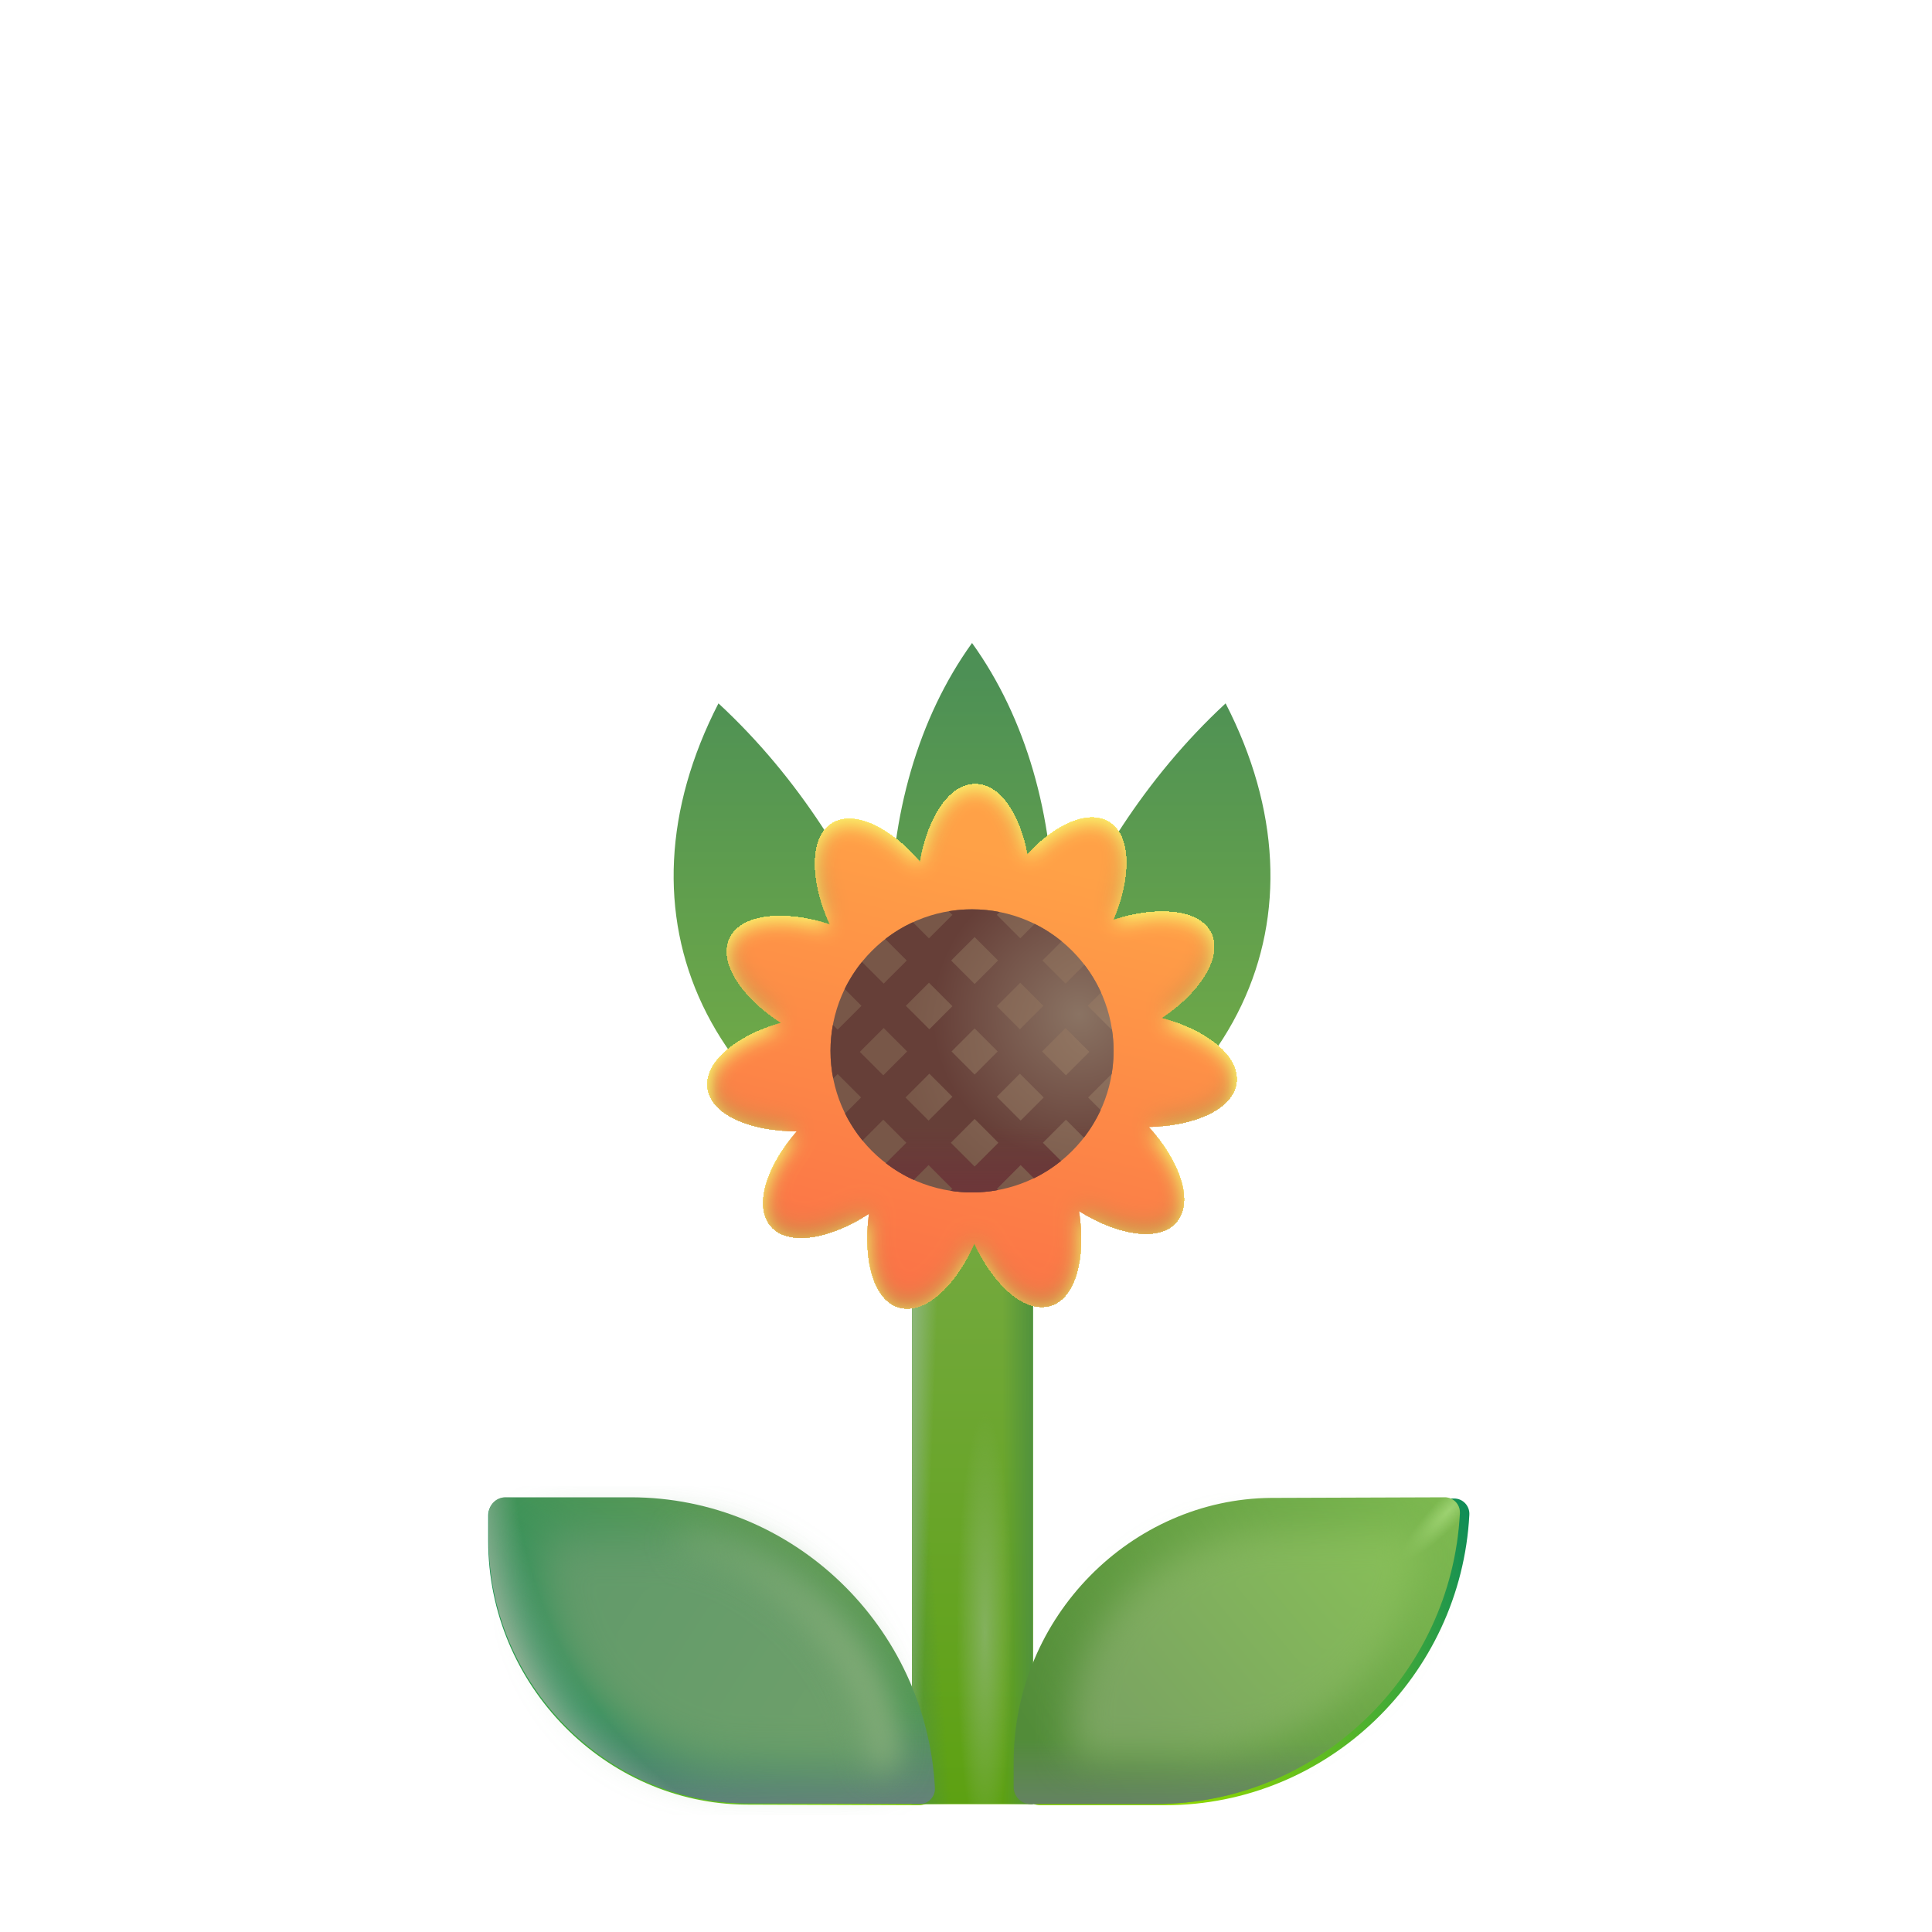
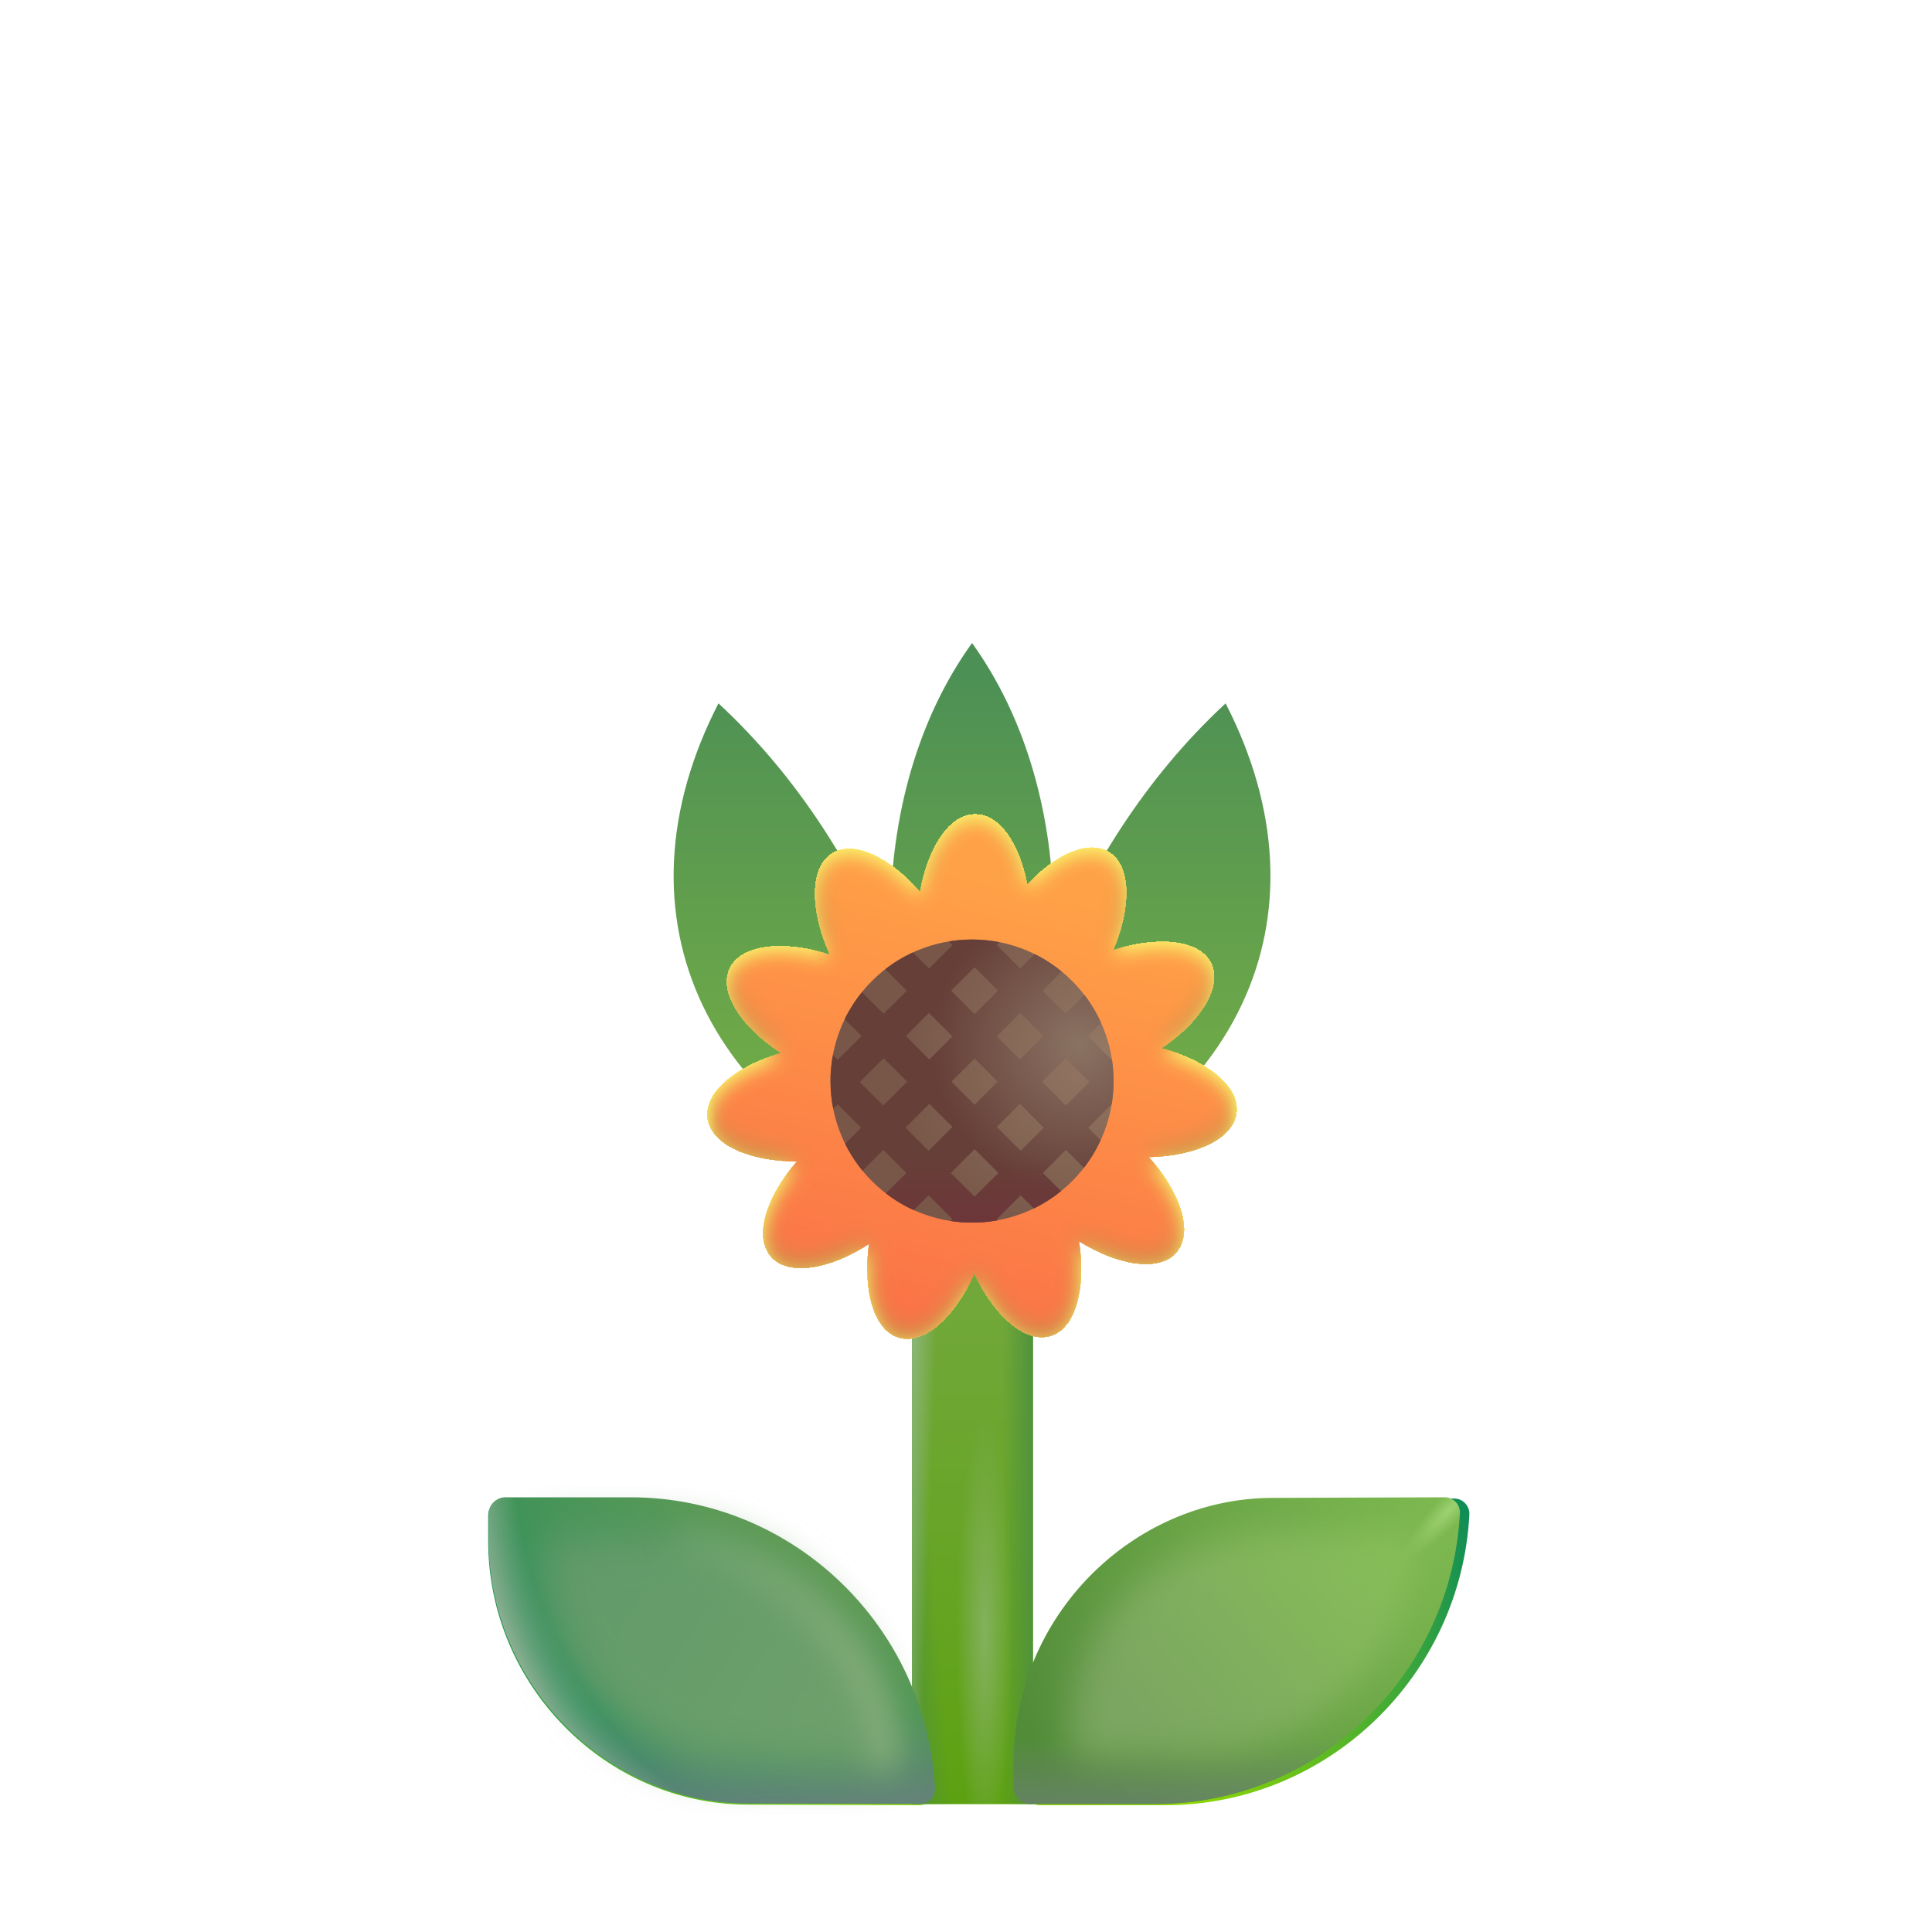
- <svg xmlns="http://www.w3.org/2000/svg" viewBox="0 0 32 32" fill="none">
+ <svg xmlns="http://www.w3.org/2000/svg" viewBox="0 0 32 32" fill="none" data-fb-stage="bud" data-fb-stem-tip="16.1,19.75" data-fb-bloom-base="16.1,19.75" data-fb-overlap="0.5">
  <defs>
    <linearGradient id="fbCalyxGrad" x1="0" y1="0" x2="0" y2="-9" gradientUnits="userSpaceOnUse">
      <stop stop-color="#7CB342" />
      <stop offset="1" stop-color="#4D9055" />
    </linearGradient>
  </defs>
  <defs>
    <filter id="sun-filter0_f_28327_7424" x="8.181" y="24.625" width="7.218" height="5.43" filterUnits="userSpaceOnUse" color-interpolation-filters="sRGB">
      <feFlood flood-opacity="0" result="BackgroundImageFix" />
      <feBlend mode="normal" in="SourceGraphic" in2="BackgroundImageFix" result="shape" />
      <feGaussianBlur stdDeviation="0.375" result="effect1_foregroundBlur_28327_7424" />
    </filter>
    <filter id="sun-filter1_f_28327_7424" x="17.15" y="24.739" width="6.997" height="4.988" filterUnits="userSpaceOnUse" color-interpolation-filters="sRGB">
      <feFlood flood-opacity="0" result="BackgroundImageFix" />
      <feBlend mode="normal" in="SourceGraphic" in2="BackgroundImageFix" result="shape" />
      <feGaussianBlur stdDeviation="0.3" result="effect1_foregroundBlur_28327_7424" />
    </filter>
    <filter id="sun-filter2_ii_28327_7424" x="5.045" y="1.8" width="21.911" height="22.258" filterUnits="userSpaceOnUse" color-interpolation-filters="sRGB">
      <feFlood flood-opacity="0" result="BackgroundImageFix" />
      <feBlend mode="normal" in="SourceGraphic" in2="BackgroundImageFix" result="shape" />
      <feColorMatrix in="SourceAlpha" type="matrix" values="0 0 0 0 0 0 0 0 0 0 0 0 0 0 0 0 0 0 127 0" result="hardAlpha" />
      <feOffset dy="-0.3" />
      <feGaussianBlur stdDeviation="0.5" />
      <feComposite in2="hardAlpha" operator="arithmetic" k2="-1" k3="1" />
      <feColorMatrix type="matrix" values="0 0 0 0 0.775 0 0 0 0 0.572 0 0 0 0 0.287 0 0 0 1 0" />
      <feBlend mode="normal" in2="shape" result="effect1_innerShadow_28327_7424" />
      <feColorMatrix in="SourceAlpha" type="matrix" values="0 0 0 0 0 0 0 0 0 0 0 0 0 0 0 0 0 0 127 0" result="hardAlpha" />
      <feOffset dy="0.25" />
      <feGaussianBlur stdDeviation="0.375" />
      <feComposite in2="hardAlpha" operator="arithmetic" k2="-1" k3="1" />
      <feColorMatrix type="matrix" values="0 0 0 0 1 0 0 0 0 0.973 0 0 0 0 0.427 0 0 0 1 0" />
      <feBlend mode="normal" in2="effect1_innerShadow_28327_7424" result="effect2_innerShadow_28327_7424" />
    </filter>
    <filter id="sun-filter3_f_28327_7424" x="10.672" y="24.797" width="4.727" height="5.051" filterUnits="userSpaceOnUse" color-interpolation-filters="sRGB">
      <feFlood flood-opacity="0" result="BackgroundImageFix" />
      <feBlend mode="normal" in="SourceGraphic" in2="BackgroundImageFix" result="shape" />
      <feGaussianBlur stdDeviation="0.25" result="effect1_foregroundBlur_28327_7424" />
    </filter>
    <linearGradient id="sun-paint0_linear_28327_7424" x1="16.108" y1="29.885" x2="16.108" y2="19.752" gradientUnits="userSpaceOnUse">
      <stop offset="0.011" stop-color="#8ED800" />
      <stop offset="1" stop-color="#008461" />
    </linearGradient>
    <linearGradient id="sun-paint1_linear_28327_7424" x1="15.211" y1="29.489" x2="7.089" y2="24.8" gradientUnits="userSpaceOnUse">
      <stop offset="0.011" stop-color="#8ED800" />
      <stop offset="1" stop-color="#008461" />
    </linearGradient>
    <linearGradient id="sun-paint2_linear_28327_7424" x1="18.769" y1="28.108" x2="25.176" y2="25.12" gradientUnits="userSpaceOnUse">
      <stop offset="0.011" stop-color="#8ED800" />
      <stop offset="1" stop-color="#008461" />
    </linearGradient>
    <linearGradient id="sun-paint3_linear_28327_7424" x1="16.234" y1="2.092" x2="15.825" y2="23.845" gradientUnits="userSpaceOnUse">
      <stop stop-color="#FD9D18" />
      <stop offset="1" stop-color="#FC6D19" />
    </linearGradient>
    <linearGradient id="sun-paint4_linear_28327_7424" x1="16.113" y1="7.28" x2="15.893" y2="18.995" gradientUnits="userSpaceOnUse">
      <stop stop-color="#988251" />
      <stop offset="1" stop-color="#6C5045" />
    </linearGradient>
    <linearGradient id="sun-paint5_linear_28327_7424" x1="16.108" y1="29.885" x2="16.108" y2="20.406" gradientUnits="userSpaceOnUse">
      <stop stop-color="#5DA112" />
      <stop offset="1" stop-color="#74A93F" />
    </linearGradient>
    <linearGradient id="sun-paint6_linear_28327_7424" x1="14.984" y1="28.016" x2="15.609" y2="27.969" gradientUnits="userSpaceOnUse">
      <stop stop-color="#51923C" />
      <stop offset="1" stop-color="#51923C" stop-opacity="0" />
    </linearGradient>
    <linearGradient id="sun-paint7_linear_28327_7424" x1="17.107" y1="28.062" x2="16.609" y2="28.062" gradientUnits="userSpaceOnUse">
      <stop stop-color="#51923C" />
      <stop offset="1" stop-color="#51923C" stop-opacity="0" />
    </linearGradient>
    <linearGradient id="sun-paint8_linear_28327_7424" x1="15.016" y1="23.656" x2="15.453" y2="23.672" gradientUnits="userSpaceOnUse">
      <stop stop-color="#8FB87F" />
      <stop offset="1" stop-color="#8FB87F" stop-opacity="0" />
    </linearGradient>
    <radialGradient id="sun-paint9_radial_28327_7424" cx="0" cy="0" r="1" gradientUnits="userSpaceOnUse" gradientTransform="translate(16.3125 27.0313) rotate(90) scale(3.625 0.46875)">
      <stop stop-color="#83B15D" />
      <stop offset="1" stop-color="#83B15D" stop-opacity="0" />
    </radialGradient>
    <linearGradient id="sun-paint10_linear_28327_7424" x1="12.633" y1="24.8" x2="8.414" y2="30.511" gradientUnits="userSpaceOnUse">
      <stop offset="0.011" stop-color="#629B53" />
      <stop offset="1" stop-color="#008461" />
      <stop offset="1" stop-color="#4D9055" />
    </linearGradient>
    <linearGradient id="sun-paint11_linear_28327_7424" x1="14.008" y1="30.293" x2="14.008" y2="28.324" gradientUnits="userSpaceOnUse">
      <stop stop-color="#6F7E82" />
      <stop offset="1" stop-color="#6F7E82" stop-opacity="0" />
    </linearGradient>
    <radialGradient id="sun-paint12_radial_28327_7424" cx="0" cy="0" r="1" gradientUnits="userSpaceOnUse" gradientTransform="translate(12.8437 25.1875) rotate(158.54) scale(4.86879 6.63165)">
      <stop offset="0.841" stop-color="#92B196" stop-opacity="0" />
      <stop offset="1" stop-color="#92B196" />
    </radialGradient>
    <linearGradient id="sun-paint13_linear_28327_7424" x1="14.648" y1="28.824" x2="9.383" y2="25.464" gradientUnits="userSpaceOnUse">
      <stop stop-color="#6FA06A" />
      <stop offset="1" stop-color="#619A6A" />
    </linearGradient>
    <linearGradient id="sun-paint14_linear_28327_7424" x1="17.844" y1="29.88" x2="25.019" y2="25.101" gradientUnits="userSpaceOnUse">
      <stop stop-color="#528C39" />
      <stop offset="1" stop-color="#81BD52" />
    </linearGradient>
    <linearGradient id="sun-paint15_linear_28327_7424" x1="19.281" y1="30.219" x2="19.281" y2="28.812" gradientUnits="userSpaceOnUse">
      <stop stop-color="#6A806E" />
      <stop offset="1" stop-color="#6A806E" stop-opacity="0" />
    </linearGradient>
    <radialGradient id="sun-paint16_radial_28327_7424" cx="0" cy="0" r="1" gradientUnits="userSpaceOnUse" gradientTransform="translate(24 25.0157) rotate(133.898) scale(1.14926 0.24366)">
      <stop stop-color="#9DD271" />
      <stop offset="1" stop-color="#9DD271" stop-opacity="0" />
    </radialGradient>
    <linearGradient id="sun-paint17_linear_28327_7424" x1="22.75" y1="25.339" x2="18.842" y2="28.573" gradientUnits="userSpaceOnUse">
      <stop stop-color="#87BE58" />
      <stop offset="1" stop-color="#7BA561" />
    </linearGradient>
    <linearGradient id="sun-paint18_linear_28327_7424" x1="19.812" y1="5.563" x2="15.562" y2="23.375" gradientUnits="userSpaceOnUse">
      <stop stop-color="#FFA147" />
      <stop offset="1" stop-color="#FB7347" />
    </linearGradient>
    <radialGradient id="sun-paint19_radial_28327_7424" cx="0" cy="0" r="1" gradientUnits="userSpaceOnUse" gradientTransform="translate(21.4375 11.9063) rotate(152.156) scale(8.76478 7.69386)">
      <stop stop-color="#937864" />
      <stop offset="1" stop-color="#785748" />
    </radialGradient>
    <radialGradient id="sun-paint20_radial_28327_7424" cx="0" cy="0" r="1" gradientUnits="userSpaceOnUse" gradientTransform="translate(20.4375 11.6251) rotate(146.31) scale(6.08437 6.08437)">
      <stop stop-color="#8A7363" />
      <stop offset="1" stop-color="#663F38" />
    </radialGradient>
    <linearGradient id="sun-paint21_linear_28327_7424" x1="16" y1="16.25" x2="16" y2="19.625" gradientUnits="userSpaceOnUse">
      <stop stop-color="#6F343A" stop-opacity="0" />
      <stop offset="1" stop-color="#6F343A" />
    </linearGradient>
    <linearGradient id="sun-paint22_linear_28327_7424" x1="14.648" y1="27.192" x2="9.852" y2="24.442" gradientUnits="userSpaceOnUse">
      <stop stop-color="#86AD7A" />
      <stop offset="1" stop-color="#86AD7A" stop-opacity="0" />
    </linearGradient>
  </defs>
  <path d="M17.107 19.75H15.107V29.88H17.107V19.75Z" fill="url(#sun-paint0_linear_28327_7424)" />
  <path d="M8.086 25.52C8.086 27.92 10.037 29.87 12.347 29.89L15.226 29.9C15.367 29.9 15.486 29.78 15.476 29.63C15.336 26.97 13.136 24.82 10.437 24.82H8.366C8.206 24.82 8.086 24.95 8.086 25.1V25.52Z" fill="url(#sun-paint1_linear_28327_7424)" />
  <path d="M16.947 29.2C16.947 26.8 18.896 24.85 21.206 24.83L24.087 24.82C24.227 24.82 24.346 24.94 24.337 25.09C24.197 27.75 21.997 29.9 19.297 29.9H17.227C17.067 29.9 16.947 29.77 16.947 29.62V29.2Z" fill="url(#sun-paint2_linear_28327_7424)" />
  <path d="M17.107 19.75H15.107V29.88H17.107V19.75Z" fill="url(#sun-paint5_linear_28327_7424)" />
  <path d="M17.107 19.75H15.107V29.88H17.107V19.75Z" fill="url(#sun-paint6_linear_28327_7424)" />
  <path d="M17.107 19.75H15.107V29.88H17.107V19.75Z" fill="url(#sun-paint7_linear_28327_7424)" />
  <path d="M17.107 19.75H15.107V29.88H17.107V19.75Z" fill="url(#sun-paint8_linear_28327_7424)" />
  <path d="M17.107 19.75H15.107V29.88H17.107V19.75Z" fill="url(#sun-paint9_radial_28327_7424)" />
  <path d="M8.094 25.5C8.094 27.9 10.044 29.85 12.354 29.87L15.234 29.88C15.374 29.88 15.494 29.76 15.484 29.61C15.344 26.95 13.144 24.8 10.444 24.8H8.374C8.214 24.8 8.094 24.93 8.094 25.08V25.5Z" fill="url(#sun-paint10_linear_28327_7424)" />
  <path d="M8.094 25.5C8.094 27.9 10.044 29.85 12.354 29.87L15.234 29.88C15.374 29.88 15.494 29.76 15.484 29.61C15.344 26.95 13.144 24.8 10.444 24.8H8.374C8.214 24.8 8.094 24.93 8.094 25.08V25.5Z" fill="url(#sun-paint11_linear_28327_7424)" />
  <path d="M8.094 25.5C8.094 27.9 10.044 29.85 12.354 29.87L15.234 29.88C15.374 29.88 15.494 29.76 15.484 29.61C15.344 26.95 13.144 24.8 10.444 24.8H8.374C8.214 24.8 8.094 24.93 8.094 25.08V25.5Z" fill="url(#sun-paint12_radial_28327_7424)" />
  <g filter="url(#sun-filter0_f_28327_7424)">
    <path d="M8.931 25.917C8.931 27.773 10.439 29.282 12.226 29.298L14.455 29.305C14.563 29.305 14.656 29.212 14.648 29.096C14.54 27.039 12.838 25.375 10.749 25.375H9.147C9.024 25.375 8.931 25.476 8.931 25.592V25.917Z" fill="url(#sun-paint13_linear_28327_7424)" />
  </g>
  <path d="M16.79 29.18C16.79 26.78 18.74 24.83 21.05 24.81L23.93 24.8C24.07 24.8 24.19 24.92 24.18 25.07C24.04 27.73 21.84 29.88 19.14 29.88H17.07C16.91 29.88 16.79 29.75 16.79 29.6V29.18Z" fill="url(#sun-paint14_linear_28327_7424)" />
  <path d="M16.79 29.18C16.79 26.78 18.74 24.83 21.05 24.81L23.93 24.8C24.07 24.8 24.19 24.92 24.18 25.07C24.04 27.73 21.84 29.88 19.14 29.88H17.07C16.91 29.88 16.79 29.75 16.79 29.6V29.18Z" fill="url(#sun-paint15_linear_28327_7424)" />
  <path d="M16.79 29.18C16.79 26.78 18.74 24.83 21.05 24.81L23.93 24.8C24.07 24.8 24.19 24.92 24.18 25.07C24.04 27.73 21.84 29.88 19.14 29.88H17.07C16.91 29.88 16.79 29.75 16.79 29.6V29.18Z" fill="url(#sun-paint16_radial_28327_7424)" />
  <g filter="url(#sun-filter1_f_28327_7424)">
    <path d="M17.75 28.606C17.75 26.816 19.279 25.362 21.091 25.347L23.35 25.339C23.46 25.339 23.554 25.429 23.546 25.541C23.437 27.524 21.711 29.128 19.593 29.128H17.97C17.844 29.128 17.75 29.031 17.75 28.919V28.606Z" fill="url(#sun-paint17_linear_28327_7424)" />
  </g>
  <g filter="url(#sun-filter3_f_28327_7424)">
    <path d="M11.422 25.547C12.578 25.703 14.461 27.061 14.648 29.098" stroke="url(#sun-paint22_linear_28327_7424)" stroke-width="0.5" stroke-linecap="round" />
  </g>
  <g transform="translate(16.1 20.15)">
    <path d="M0 0C-1.8-3-1.8-7 0-9.5C1.8-7 1.8-3 0 0Z" fill="url(#fbCalyxGrad)" />
    <path d="M0 0C-4.5-1.5-6-5-4.2-8.5C-1.5-6-0.6-2.5 0 0Z" fill="url(#fbCalyxGrad)" />
    <path d="M0 0C4.5-1.5 6-5 4.2-8.5C1.5-6 0.6-2.5 0 0Z" fill="url(#fbCalyxGrad)" />
  </g>
-   <g transform="translate(16.1 19.75) scale(0.400) translate(-16 -19)">
+   <g transform="translate(16.1 20.25) scale(0.400) translate(-16 -19)">
    <path d="M26.947 14.45C27.076 13.38 25.756 12.31 23.846 11.78C25.477 10.67 26.366 9.23 25.896 8.27C25.427 7.3 23.736 7.12 21.846 7.72C22.607 5.9 22.576 4.21 21.657 3.66C20.817 3.15 19.477 3.74 18.287 5.01C17.956 3.31 17.137 2.11 16.157 2.1C15.097 2.07 14.187 3.43 13.847 5.32C12.586 3.87 11.097 3.16 10.207 3.72C9.277 4.3 9.287 6.06 10.117 7.91C8.177 7.29 6.436 7.49 5.966 8.49C5.516 9.46 6.436 10.89 8.097 11.98C6.207 12.54 4.907 13.62 5.056 14.69C5.207 15.76 6.756 16.45 8.746 16.47C7.466 17.97 6.966 19.58 7.676 20.4C8.386 21.22 10.066 20.95 11.736 19.88C11.476 21.83 11.947 23.46 12.976 23.76C14.017 24.06 15.277 22.92 16.096 21.11C16.947 22.89 18.216 24 19.247 23.69C20.276 23.38 20.727 21.73 20.427 19.77C22.107 20.8 23.776 21.04 24.466 20.22C25.166 19.39 24.637 17.77 23.317 16.29C25.287 16.23 26.817 15.52 26.947 14.45ZM16.456 11.42C16.547 11.54 16.657 11.64 16.787 11.72C16.947 11.81 17.116 11.86 17.306 11.88C17.317 12.06 17.346 12.23 17.427 12.38C17.506 12.54 17.627 12.68 17.776 12.8C17.686 12.95 17.627 13.11 17.607 13.29C17.587 13.47 17.616 13.65 17.666 13.83C17.506 13.91 17.366 14.01 17.256 14.14C17.137 14.28 17.067 14.45 17.017 14.63C16.837 14.61 16.666 14.62 16.506 14.67C16.337 14.72 16.177 14.82 16.037 14.95C15.896 14.84 15.746 14.75 15.586 14.7C15.406 14.65 15.226 14.65 15.046 14.68C14.996 14.51 14.916 14.36 14.796 14.23C14.677 14.09 14.527 13.99 14.357 13.91C14.406 13.74 14.416 13.57 14.396 13.4C14.367 13.22 14.296 13.05 14.197 12.89C14.326 12.77 14.437 12.64 14.507 12.48C14.586 12.3 14.617 12.1 14.607 11.89C14.816 11.87 15.017 11.83 15.187 11.72C15.316 11.64 15.427 11.53 15.517 11.41C15.666 11.47 15.816 11.51 15.976 11.51C16.146 11.51 16.306 11.48 16.456 11.42Z" fill="url(#sun-paint3_linear_28327_7424)" />
    <path d="M16 19C19.237 19 21.861 16.376 21.861 13.139C21.861 9.902 19.237 7.278 16 7.278C12.763 7.278 10.139 9.902 10.139 13.139C10.139 16.376 12.763 19 16 19Z" fill="url(#sun-paint4_linear_28327_7424)" />
    <path fill-rule="evenodd" clip-rule="evenodd" d="M21.118 10.281L20.318 11.082L21.435 12.198L21.73 11.903C21.816 12.301 21.861 12.715 21.861 13.139C21.861 13.424 21.841 13.705 21.801 13.979L21.435 13.613L20.321 14.727L21.28 15.685C20.749 16.785 19.885 17.693 18.819 18.279L17.792 17.256L16.686 18.362L17.201 18.877C16.813 18.958 16.412 19 16 19C15.576 19 15.162 18.955 14.764 18.869L15.271 18.362L14.155 17.245L13.142 18.257C12.383 17.833 11.729 17.244 11.226 16.54L12.336 17.65L13.448 16.538L12.336 15.426L11.224 16.538C11.025 16.258 10.85 15.96 10.701 15.647L11.629 14.719L10.517 13.607L10.192 13.932C10.157 13.673 10.139 13.408 10.139 13.139C10.139 12.727 10.181 12.326 10.262 11.938L10.517 12.193L11.613 11.098L10.851 10.338C11.014 10.038 11.203 9.754 11.415 9.488L12.32 10.39L13.44 9.27L12.561 8.393C12.838 8.191 13.134 8.014 13.445 7.863L14.147 8.563L15.266 7.444L15.16 7.338C15.434 7.298 15.715 7.278 16 7.278C16.269 7.278 16.534 7.296 16.793 7.331L16.68 7.444L17.792 8.556L18.508 7.84C18.821 7.989 19.119 8.164 19.398 8.363L18.499 9.263L19.611 10.374L20.546 9.439C20.76 9.702 20.952 9.984 21.118 10.281ZM20.726 16.545L19.613 17.658L18.499 16.549L19.613 15.434L20.726 16.545ZM11.224 12.9L12.336 14.012L13.434 12.913L12.321 11.803L11.224 12.9ZM13.028 11.096L14.142 12.206L15.26 11.088L14.148 9.977L13.028 11.096ZM14.855 9.27L15.967 10.38L17.085 9.263L15.973 8.151L14.855 9.27ZM16.675 11.087L17.792 9.97L18.904 11.082L17.788 12.198L16.675 11.087ZM14.85 12.912L15.968 11.794L17.08 12.905L15.964 14.022L14.85 12.912ZM13.043 14.719L14.143 13.619L15.257 14.729L14.155 15.831L13.043 14.719ZM20.728 12.905L19.611 11.789L18.495 12.904L19.613 14.02L20.728 12.905ZM18.906 14.727L17.788 13.611L16.672 14.728L17.791 15.843L18.906 14.727ZM17.084 16.55L15.965 15.435L14.862 16.538L15.979 17.655L17.084 16.55Z" fill="#6C5045" />
    <g filter="url(#sun-filter2_ii_28327_7424)">
      <path d="M26.947 14.45C27.076 13.38 25.756 12.31 23.846 11.78C25.477 10.67 26.366 9.23 25.896 8.27C25.427 7.3 23.736 7.12 21.846 7.72C22.607 5.9 22.576 4.21 21.657 3.66C20.817 3.15 19.477 3.74 18.287 5.01C17.956 3.31 17.137 2.11 16.157 2.1C15.097 2.07 14.187 3.43 13.847 5.32C12.586 3.87 11.097 3.16 10.207 3.72C9.277 4.3 9.287 6.06 10.117 7.91C8.177 7.29 6.436 7.49 5.966 8.49C5.516 9.46 6.436 10.89 8.097 11.98C6.207 12.54 4.907 13.62 5.056 14.69C5.207 15.76 6.756 16.45 8.746 16.47C7.466 17.97 6.966 19.58 7.676 20.4C8.386 21.22 10.066 20.95 11.736 19.88C11.476 21.83 11.947 23.46 12.976 23.76C14.017 24.06 15.277 22.92 16.096 21.11C16.947 22.89 18.216 24 19.247 23.69C20.276 23.38 20.727 21.73 20.427 19.77C22.107 20.8 23.776 21.04 24.466 20.22C25.166 19.39 24.637 17.77 23.317 16.29C25.287 16.23 26.817 15.52 26.947 14.45ZM16.456 11.42C16.547 11.54 16.657 11.64 16.787 11.72C16.947 11.81 17.116 11.86 17.306 11.88C17.317 12.06 17.346 12.23 17.427 12.38C17.506 12.54 17.627 12.68 17.776 12.8C17.686 12.95 17.627 13.11 17.607 13.29C17.587 13.47 17.616 13.65 17.666 13.83C17.506 13.91 17.366 14.01 17.256 14.14C17.137 14.28 17.067 14.45 17.017 14.63C16.837 14.61 16.666 14.62 16.506 14.67C16.337 14.72 16.177 14.82 16.037 14.95C15.896 14.84 15.746 14.75 15.586 14.7C15.406 14.65 15.226 14.65 15.046 14.68C14.996 14.51 14.916 14.36 14.796 14.23C14.677 14.09 14.527 13.99 14.357 13.91C14.406 13.74 14.416 13.57 14.396 13.4C14.367 13.22 14.296 13.05 14.197 12.89C14.326 12.77 14.437 12.64 14.507 12.48C14.586 12.3 14.617 12.1 14.607 11.89C14.816 11.87 15.017 11.83 15.187 11.72C15.316 11.64 15.427 11.53 15.517 11.41C15.666 11.47 15.816 11.51 15.976 11.51C16.146 11.51 16.306 11.48 16.456 11.42Z" fill="url(#sun-paint18_linear_28327_7424)" />
    </g>
    <path d="M16 19C19.237 19 21.861 16.376 21.861 13.139C21.861 9.902 19.237 7.278 16 7.278C12.763 7.278 10.139 9.902 10.139 13.139C10.139 16.376 12.763 19 16 19Z" fill="url(#sun-paint19_radial_28327_7424)" />
    <path fill-rule="evenodd" clip-rule="evenodd" d="M13.55 7.813L14.216 8.479L15.187 7.508L15.036 7.357C15.35 7.305 15.672 7.278 16 7.278C16.392 7.278 16.774 7.316 17.144 7.39L17.026 7.508L17.997 8.479L18.594 7.882C18.995 8.08 19.369 8.323 19.712 8.603L18.916 9.399L19.872 10.354L20.652 9.574C20.924 9.927 21.156 10.313 21.341 10.723L20.791 11.274L21.778 12.261L21.793 12.246C21.838 12.537 21.861 12.835 21.861 13.139C21.861 13.467 21.834 13.789 21.782 14.103L21.778 14.099L20.807 15.07L21.326 15.589C21.137 15.998 20.904 16.381 20.631 16.732L19.888 15.99L18.932 16.945L19.684 17.698C19.34 17.976 18.963 18.217 18.561 18.413L18.013 17.865L17.026 18.852L17.076 18.901C16.727 18.966 16.367 19 16 19C15.696 19 15.398 18.977 15.107 18.932L15.187 18.852L14.2 17.865L13.584 18.481C13.174 18.295 12.788 18.063 12.435 17.791L13.281 16.945L12.325 15.99L11.464 16.851C11.184 16.509 10.941 16.134 10.743 15.733L11.406 15.07L10.435 14.099L10.251 14.283C10.177 13.913 10.139 13.53 10.139 13.139C10.139 12.772 10.173 12.412 10.238 12.063L10.435 12.261L11.422 11.274L10.726 10.578C10.922 10.176 11.163 9.799 11.441 9.455L12.341 10.354L13.297 9.399L12.407 8.509C12.758 8.235 13.141 8.002 13.55 7.813ZM17.093 16.945L16.107 17.932L15.12 16.945L16.107 15.958L17.093 16.945ZM18.968 15.07L18.013 16.026L17.026 15.039L17.982 14.083L18.968 15.07ZM20.859 13.18L19.888 14.151L18.901 13.164L19.872 12.193L20.859 13.18ZM14.2 16.026L15.187 15.039L14.232 14.083L13.245 15.07L14.2 16.026ZM12.325 14.151L13.312 13.164L12.341 12.193L11.354 13.18L12.325 14.151ZM17.062 13.164L16.107 14.12L15.151 13.164L16.107 12.208L17.062 13.164ZM18.953 11.274L17.982 12.245L17.026 11.289L17.997 10.318L18.953 11.274ZM14.232 12.245L15.187 11.289L14.216 10.318L13.26 11.274L14.232 12.245ZM17.078 9.399L16.107 10.37L15.135 9.399L16.107 8.427L17.078 9.399Z" fill="url(#sun-paint20_radial_28327_7424)" />
    <path fill-rule="evenodd" clip-rule="evenodd" d="M13.55 7.813L14.216 8.479L15.187 7.508L15.036 7.357C15.35 7.305 15.672 7.278 16 7.278C16.392 7.278 16.774 7.316 17.144 7.39L17.026 7.508L17.997 8.479L18.594 7.882C18.995 8.08 19.369 8.323 19.712 8.603L18.916 9.399L19.872 10.354L20.652 9.574C20.924 9.927 21.156 10.313 21.341 10.723L20.791 11.274L21.778 12.261L21.793 12.246C21.838 12.537 21.861 12.835 21.861 13.139C21.861 13.467 21.834 13.789 21.782 14.103L21.778 14.099L20.807 15.07L21.326 15.589C21.137 15.998 20.904 16.381 20.631 16.732L19.888 15.99L18.932 16.945L19.684 17.698C19.34 17.976 18.963 18.217 18.561 18.413L18.013 17.865L17.026 18.852L17.076 18.901C16.727 18.966 16.367 19 16 19C15.696 19 15.398 18.977 15.107 18.932L15.187 18.852L14.2 17.865L13.584 18.481C13.174 18.295 12.788 18.063 12.435 17.791L13.281 16.945L12.325 15.99L11.464 16.851C11.184 16.509 10.941 16.134 10.743 15.733L11.406 15.07L10.435 14.099L10.251 14.283C10.177 13.913 10.139 13.53 10.139 13.139C10.139 12.772 10.173 12.412 10.238 12.063L10.435 12.261L11.422 11.274L10.726 10.578C10.922 10.176 11.163 9.799 11.441 9.455L12.341 10.354L13.297 9.399L12.407 8.509C12.758 8.235 13.141 8.002 13.55 7.813ZM17.093 16.945L16.107 17.932L15.12 16.945L16.107 15.958L17.093 16.945ZM18.968 15.07L18.013 16.026L17.026 15.039L17.982 14.083L18.968 15.07ZM20.859 13.18L19.888 14.151L18.901 13.164L19.872 12.193L20.859 13.18ZM14.2 16.026L15.187 15.039L14.232 14.083L13.245 15.07L14.2 16.026ZM12.325 14.151L13.312 13.164L12.341 12.193L11.354 13.18L12.325 14.151ZM17.062 13.164L16.107 14.12L15.151 13.164L16.107 12.208L17.062 13.164ZM18.953 11.274L17.982 12.245L17.026 11.289L17.997 10.318L18.953 11.274ZM14.232 12.245L15.187 11.289L14.216 10.318L13.26 11.274L14.232 12.245ZM17.078 9.399L16.107 10.37L15.135 9.399L16.107 8.427L17.078 9.399Z" fill="url(#sun-paint21_linear_28327_7424)" />
  </g>
</svg>
